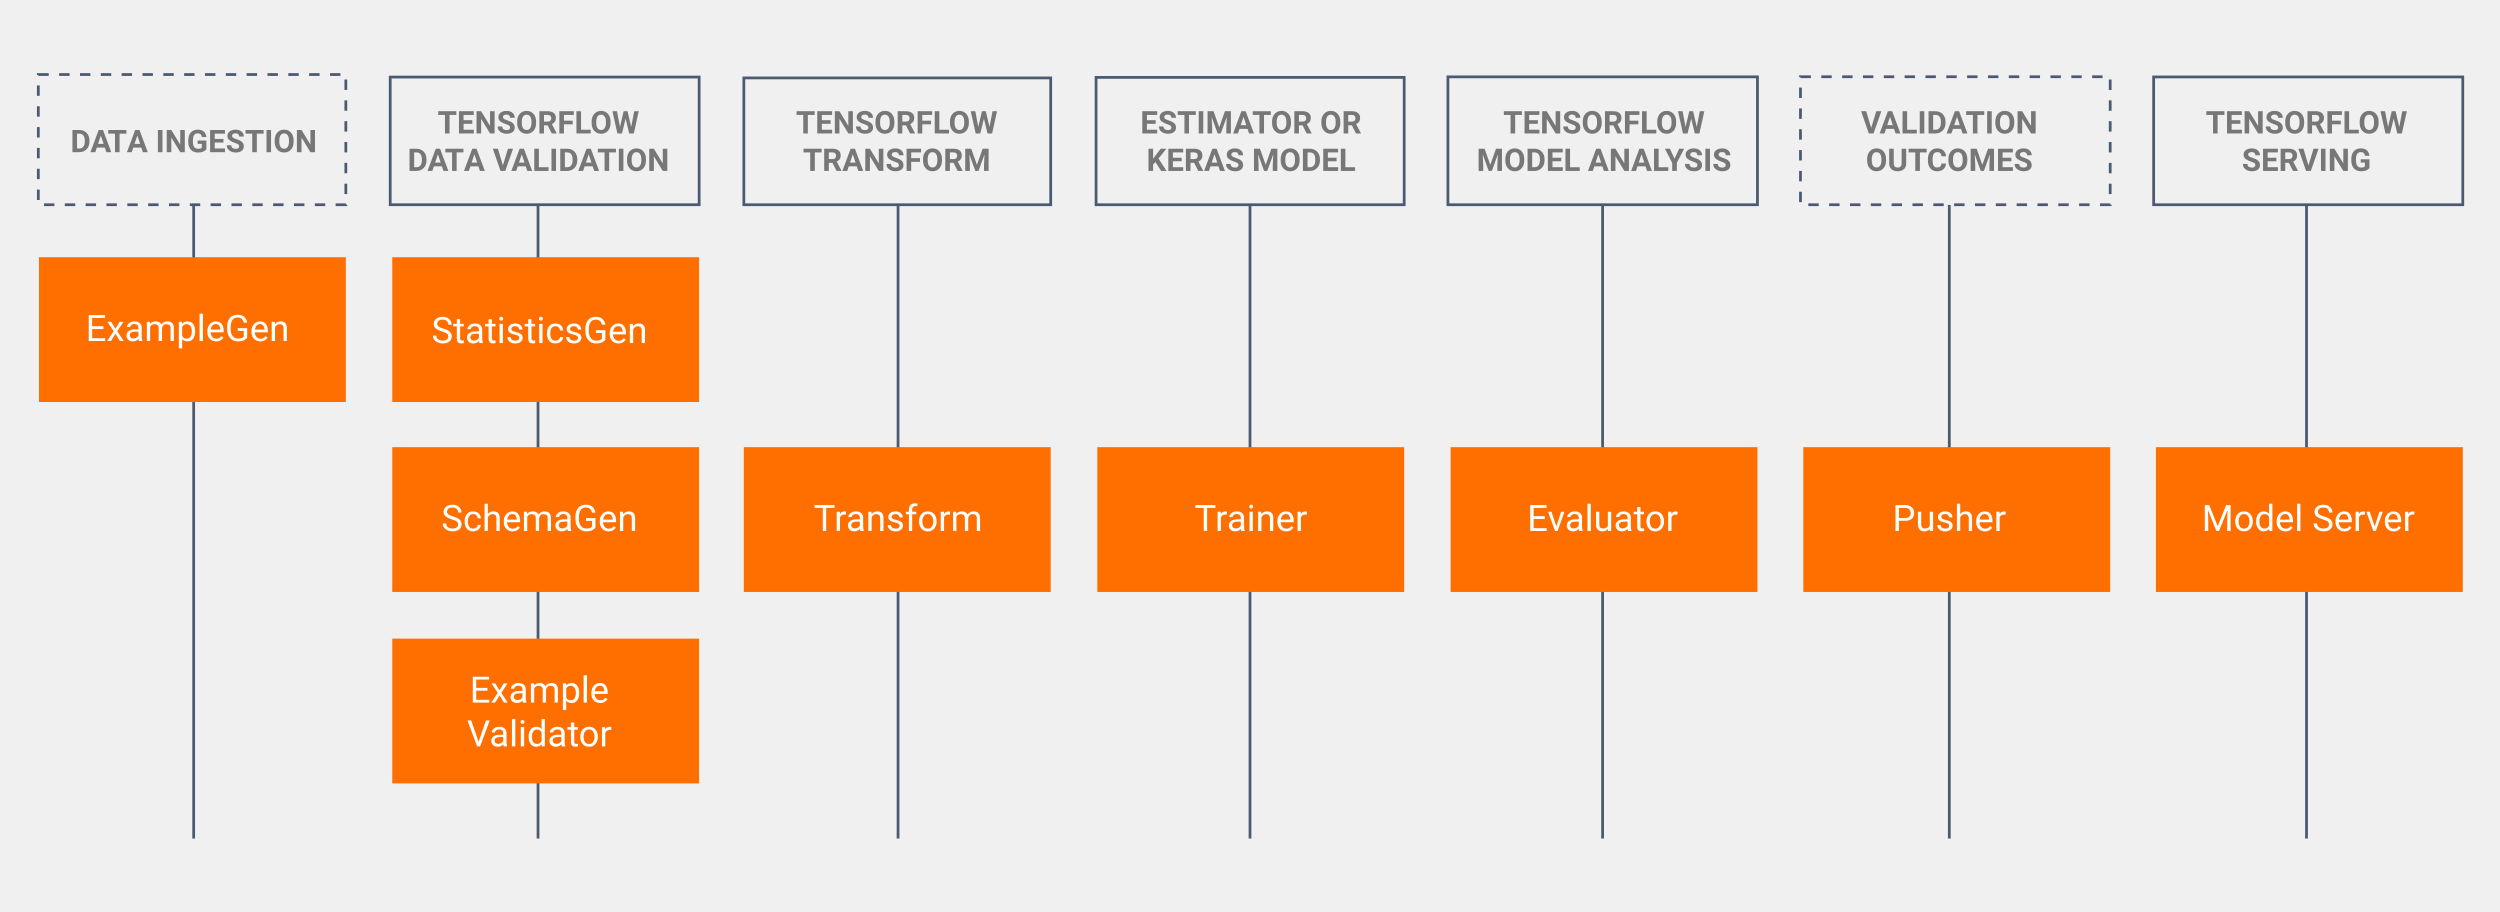
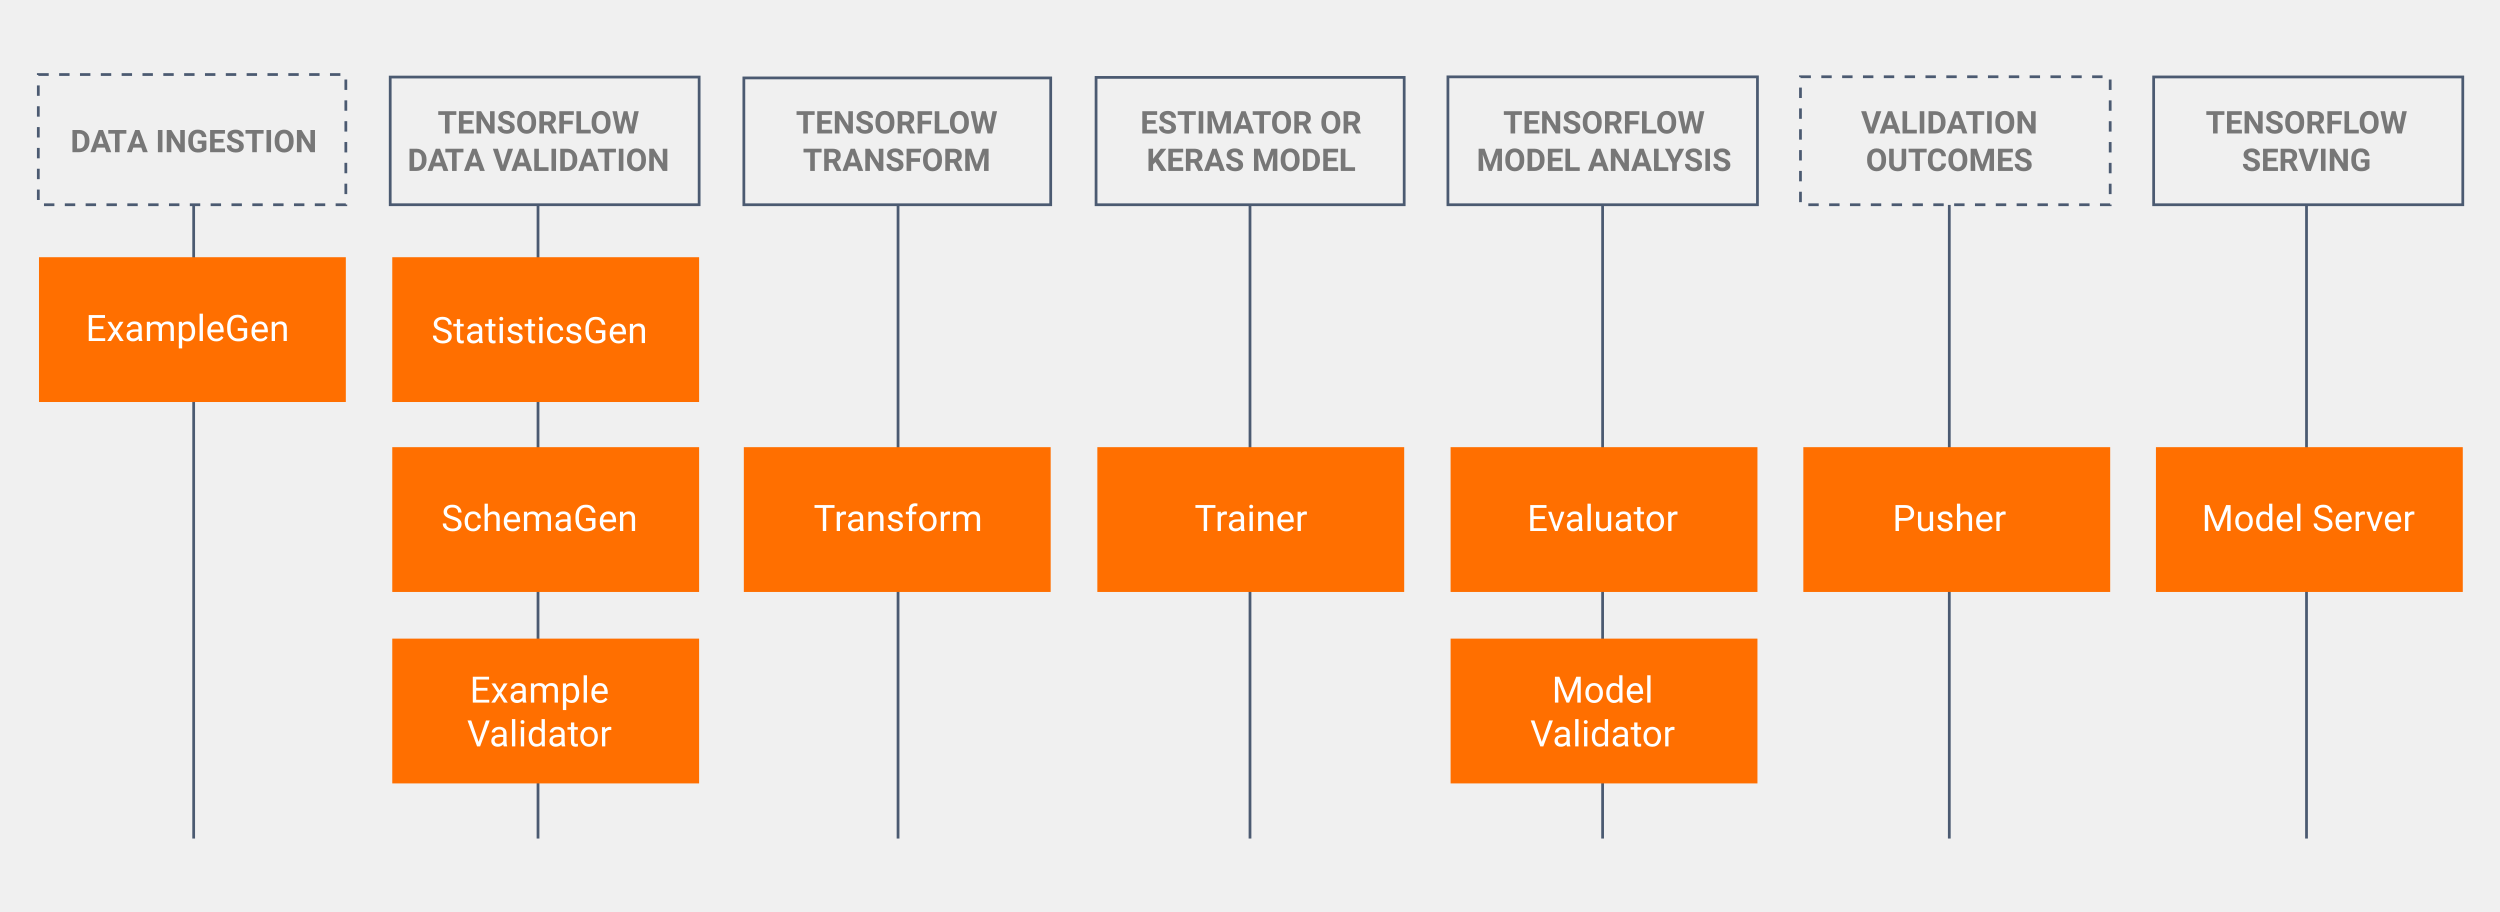
<svg xmlns="http://www.w3.org/2000/svg" id="svg161" viewBox="0 0 960 350">
  <defs>
    <style>.cls-1,.cls-2{fill:none;stroke:#4b5a71;stroke-miterlimit:10;stroke-width:1.06px;}.cls-1{stroke-dasharray:4 4;}.cls-3{fill:#ff6f00;}.cls-4{font-size:12px;fill:#777;font-family:Roboto-Bold, Roboto;font-weight:700;}.cls-5{letter-spacing:-0.01em;}.cls-6{letter-spacing:-0.06em;}.cls-7{letter-spacing:-0.03em;}.cls-8{letter-spacing:-0.06em;}.cls-9{letter-spacing:0em;}.cls-10{letter-spacing:0em;}.cls-11{letter-spacing:-0.02em;}.cls-12{letter-spacing:-0.01em;}.cls-13{letter-spacing:-0.13em;}.cls-14{letter-spacing:-0.01em;}.cls-15{font-size:14px;fill:#fff;font-family:Roboto-Regular, Roboto;}.cls-16{letter-spacing:-0.03em;}.cls-17{letter-spacing:-0.02em;}.cls-18{letter-spacing:-0.01em;}.cls-19{letter-spacing:-0.01em;}.cls-20{letter-spacing:-0.01em;}.cls-21{letter-spacing:0.01em;}.cls-22{letter-spacing:-0.01em;}.cls-23{letter-spacing:-0.02em;}</style>
  </defs>
  <rect class="cls-1" x="14.71" y="28.62" width="118.09" height="50" />
-   <path id="path57" class="cls-2" d="M285.64,29.92H403.47v48.7H285.64Z" />
+   <path id="path57" class="cls-2" d="M285.64,29.92H403.47V78.62H285.64Z" />
  <path id="path63" class="cls-2" d="M420.89,29.72H539.21v48.9H420.89Z" />
  <path id="path69" class="cls-2" d="M556,29.51H674.86V78.62H556Z" />
  <rect class="cls-2" x="149.84" y="29.59" width="118.63" height="49.02" />
  <path id="path75" class="cls-1" d="M691.38,29.47H810.31V78.62H691.38Z" />
  <path id="path89" class="cls-2" d="M827,29.55H945.71V78.62H827Z" />
  <line class="cls-2" x1="74.37" y1="78.69" x2="74.37" y2="322" />
  <line class="cls-2" x1="206.6" y1="78.69" x2="206.6" y2="322" />
  <line class="cls-2" x1="344.85" y1="78.69" x2="344.85" y2="322" />
  <line class="cls-2" x1="480" y1="78.69" x2="480" y2="322" />
  <line class="cls-2" x1="615.4" y1="78.69" x2="615.4" y2="322" />
  <line class="cls-2" x1="748.53" y1="78.69" x2="748.53" y2="322" />
  <line class="cls-2" x1="885.7" y1="78.69" x2="885.7" y2="322" />
  <rect class="cls-3" x="150.63" y="98.77" width="117.83" height="55.6" />
  <rect class="cls-3" x="14.97" y="98.77" width="117.83" height="55.6" />
  <rect class="cls-3" x="150.63" y="171.71" width="117.83" height="55.6" />
  <rect class="cls-3" x="285.63" y="171.71" width="117.83" height="55.6" />
  <rect class="cls-3" x="421.38" y="171.71" width="117.83" height="55.6" />
  <rect class="cls-3" x="557.03" y="171.71" width="117.83" height="55.6" />
  <rect class="cls-3" x="692.48" y="171.71" width="117.83" height="55.6" />
  <rect class="cls-3" x="827.88" y="171.71" width="117.83" height="55.6" />
  <rect class="cls-3" x="150.63" y="245.23" width="117.83" height="55.6" />
+   <rect class="cls-3" x="557.03" y="245.23" width="117.83" height="55.6" />
  <text class="cls-4" transform="translate(27.05 58.44)">
    <tspan class="cls-5">D</tspan>
    <tspan class="cls-6" x="7.63" y="0">AT</tspan>
    <tspan x="21.64" y="0">A INGESTION</tspan>
  </text>
  <text class="cls-4" transform="translate(168.05 51.24)">TENSORF<tspan class="cls-7" x="52.54" y="0">L</tspan>
    <tspan x="58.63" y="0">OW</tspan>
    <tspan class="cls-5" x="-11.56" y="14.4">D</tspan>
    <tspan class="cls-6" x="-3.93" y="14.4">AT</tspan>
    <tspan x="10.08" y="14.4">A </tspan>
    <tspan class="cls-8" x="21.15" y="14.4">V</tspan>
    <tspan x="28.26" y="14.4">ALI</tspan>
    <tspan class="cls-5" x="46.33" y="14.4">D</tspan>
    <tspan class="cls-6" x="53.96" y="14.4">A</tspan>
    <tspan x="61.29" y="14.4">TION</tspan>
  </text>
  <text class="cls-4" transform="translate(305.64 51.24)">TENSORF<tspan class="cls-7" x="52.54" y="0">L</tspan>
    <tspan x="58.63" y="0">OW</tspan>
    <tspan x="2.67" y="14.4">T</tspan>
    <tspan class="cls-9" x="10.09" y="14.4">R</tspan>
    <tspan x="17.79" y="14.4">ANSFORM</tspan>
  </text>
  <text class="cls-4" transform="translate(437.88 51.24)">ESTI<tspan class="cls-10" x="25.05" y="0">M</tspan>
    <tspan class="cls-6" x="35.59" y="0">A</tspan>
    <tspan class="cls-11" x="42.92" y="0">T</tspan>
    <tspan x="50.09" y="0">OR OR</tspan>
    <tspan x="2.37" y="14.4">KE</tspan>
    <tspan class="cls-9" x="16.74" y="14.4">R</tspan>
    <tspan x="24.44" y="14.4">AS MODE</tspan>
    <tspan class="cls-12" x="76.22" y="14.4">L</tspan>
  </text>
  <text class="cls-4" transform="translate(577.24 51.24)">TENSORF<tspan class="cls-7" x="52.54" y="0">L</tspan>
    <tspan x="58.63" y="0">OW</tspan>
    <tspan x="-10.22" y="14.4">MODE</tspan>
    <tspan class="cls-12" x="23.13" y="14.4">L</tspan>
    <tspan x="29.5" y="14.4" xml:space="preserve"> A</tspan>
    <tspan class="cls-10" x="40.56" y="14.4">N</tspan>
    <tspan x="49.06" y="14.4">A</tspan>
    <tspan class="cls-13" x="57.14" y="14.4">L</tspan>
    <tspan class="cls-14" x="62.07" y="14.4">Y</tspan>
    <tspan x="69.38" y="14.4">SIS</tspan>
  </text>
  <text class="cls-4" transform="translate(714.62 51.24)">
    <tspan class="cls-8">V</tspan>
    <tspan x="7.11" y="0">ALI</tspan>
    <tspan class="cls-5" x="25.18" y="0">D</tspan>
    <tspan class="cls-6" x="32.82" y="0">A</tspan>
    <tspan x="40.15" y="0">TION</tspan>
    <tspan x="1.85" y="14.4">OU</tspan>
    <tspan class="cls-11" x="18.04" y="14.4">T</tspan>
    <tspan x="25.2" y="14.4">COMES</tspan>
  </text>
  <text class="cls-4" transform="translate(846.99 51.24)">TENSORF<tspan class="cls-7" x="52.54" y="0">L</tspan>
    <tspan x="58.63" y="0">OW</tspan>
    <tspan x="13.88" y="14.4">SE</tspan>
    <tspan class="cls-12" x="28.01" y="14.4">R</tspan>
    <tspan x="35.54" y="14.4">VING</tspan>
  </text>
  <text class="cls-15" transform="translate(32.92 130.95)">ExampleGen</text>
  <text class="cls-15" transform="translate(169.47 203.9)">SchemaGen</text>
  <text class="cls-15" transform="translate(312.43 203.9)">
    <tspan class="cls-16">T</tspan>
    <tspan class="cls-17" x="7.9" y="0">r</tspan>
    <tspan x="12.43" y="0">ansform</tspan>
  </text>
  <text class="cls-15" transform="translate(458.7 203.9)">
    <tspan class="cls-16">T</tspan>
    <tspan class="cls-17" x="7.9" y="0">r</tspan>
    <tspan x="12.43" y="0">ainer</tspan>
  </text>
  <text class="cls-15" transform="translate(586.45 203.9)">
    <tspan class="cls-18">E</tspan>
    <tspan class="cls-19" x="7.78" y="0">v</tspan>
    <tspan x="14.46" y="0">alua</tspan>
    <tspan class="cls-20" x="40.8" y="0">t</tspan>
    <tspan x="45.18" y="0">or</tspan>
  </text>
  <text class="cls-15" transform="translate(726.72 203.9)">Pusher</text>
  <text class="cls-15" transform="translate(845.49 203.9)">Model Se<tspan class="cls-21" x="58.11" y="0">r</tspan>
    <tspan class="cls-22" x="62.97" y="0">v</tspan>
    <tspan x="69.66" y="0">er</tspan>
  </text>
+   <text class="cls-15" transform="translate(595.94 269.81)">Model<tspan class="cls-23" x="-8.35" y="16.8">V</tspan>
+     <tspan x="0.25" y="16.8">alida</tspan>
+     <tspan class="cls-20" x="30.17" y="16.8">t</tspan>
+     <tspan x="34.54" y="16.8">or</tspan>
+   </text>
  <text class="cls-15" transform="translate(165.69 131.75)">StatisticsGen</text>
  <text class="cls-15" transform="translate(180.4 269.81)">Example<tspan class="cls-23" x="-1.08" y="16.8">V</tspan>
    <tspan x="7.51" y="16.8">alida</tspan>
    <tspan class="cls-20" x="37.43" y="16.8">t</tspan>
    <tspan x="41.81" y="16.8">or</tspan>
  </text>
</svg>
